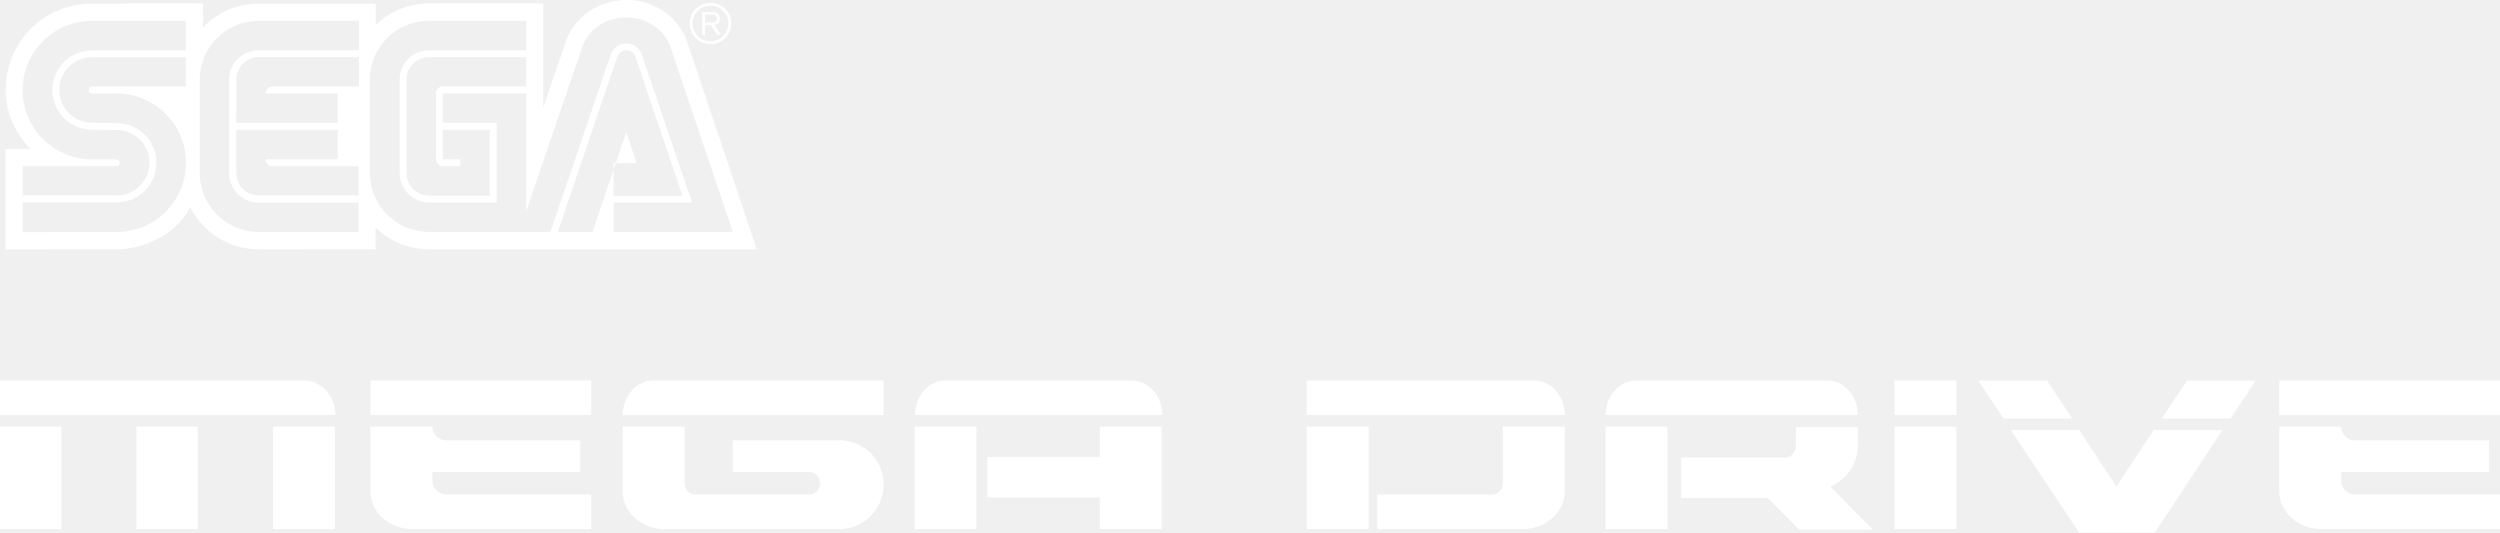
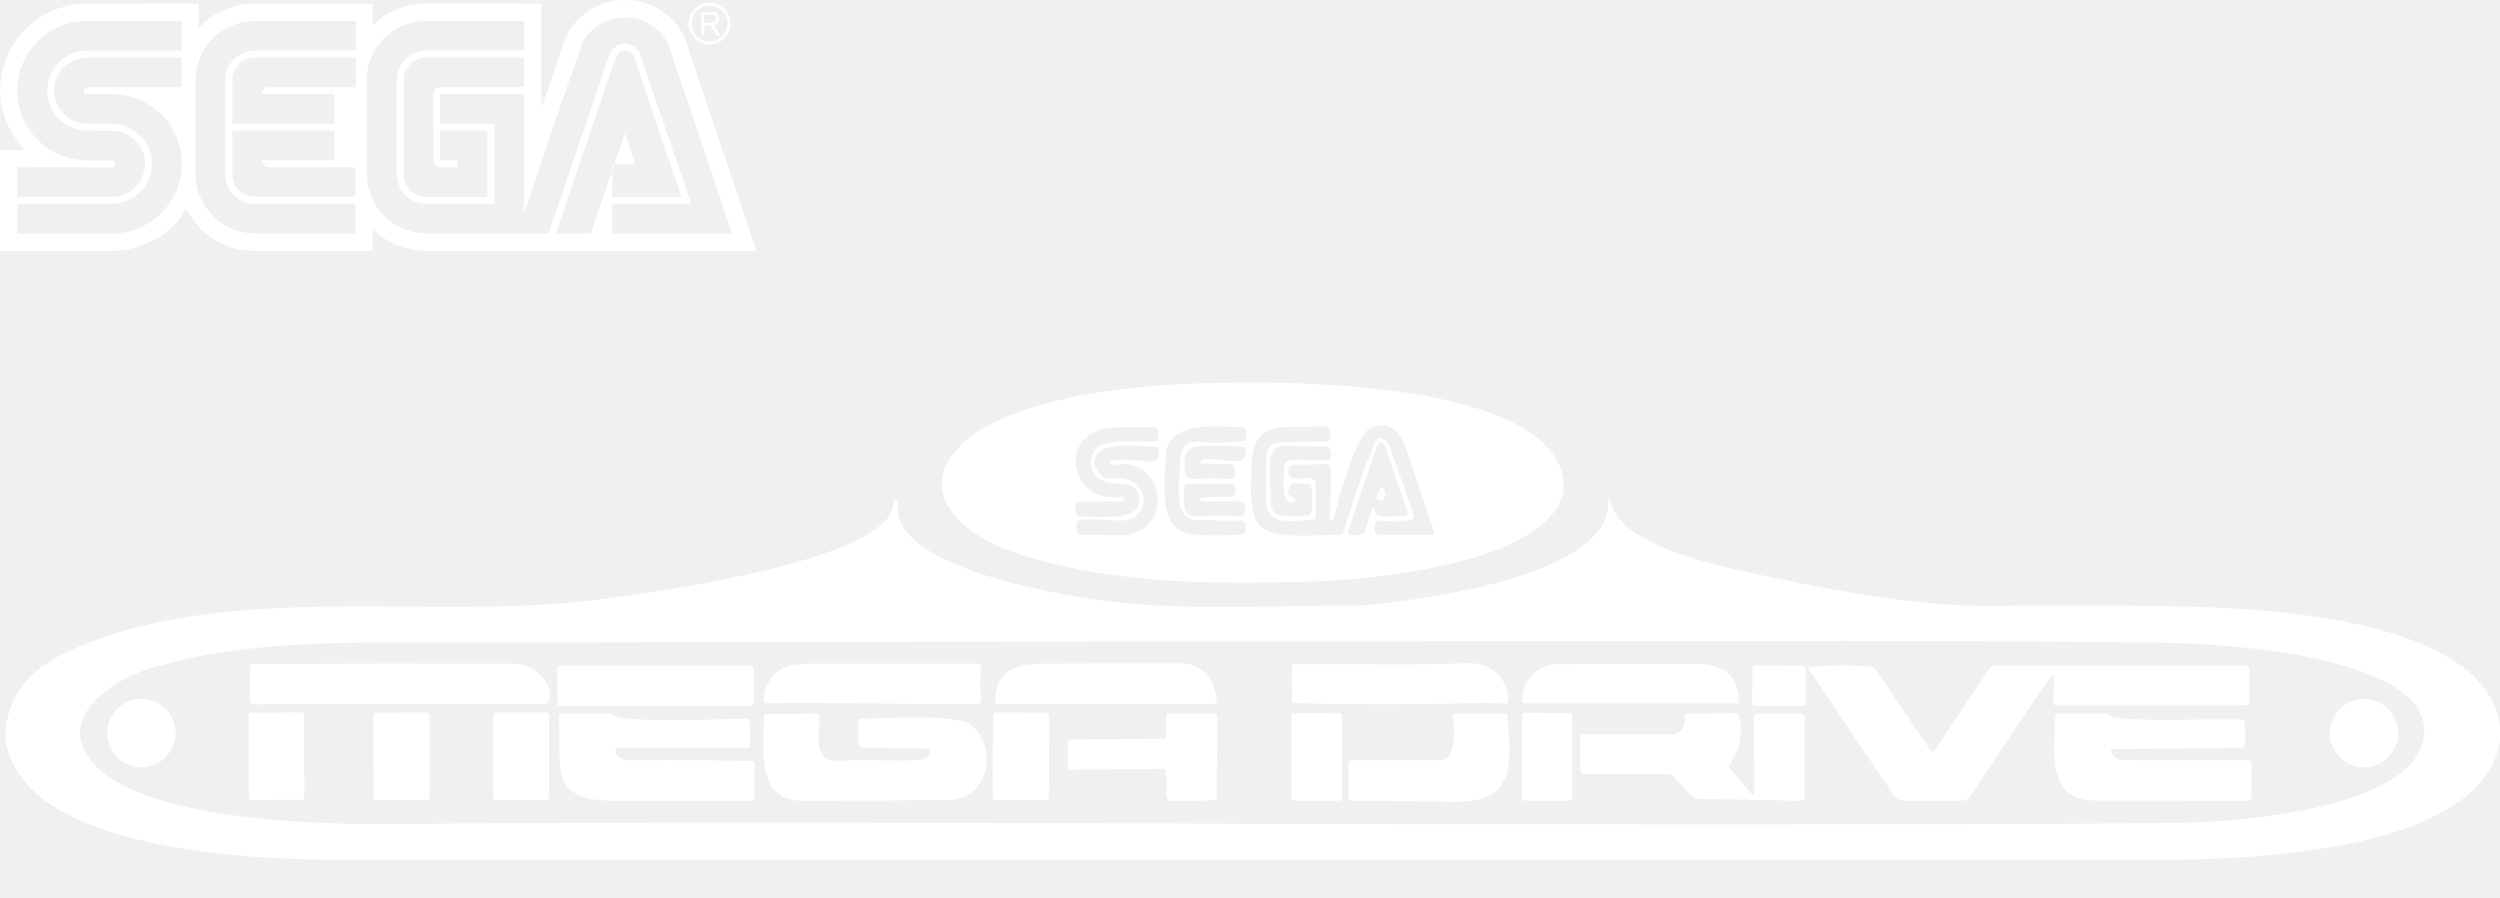
- <svg xmlns="http://www.w3.org/2000/svg" width="460" height="98" viewBox="0 0 460 98" fill="none">
-   <path fill-rule="evenodd" clip-rule="evenodd" d="M115.248 0C120.152 0 124.253 2.767 126.095 6.752L126.214 7.019L139.24 45.88L78.926 45.873C75.241 45.873 71.887 44.452 69.376 42.136L69.109 41.884V45.869L47.575 45.873C42.16 45.873 37.465 42.816 35.123 38.347L34.976 38.06L34.917 38.231C32.974 42.309 27.455 45.726 21.817 45.865L21.479 45.869L1 45.873V27.401L5.583 27.408C2.877 24.587 1.042 20.779 1.042 16.581C1.052 7.622 8.078 0.819 16.708 0.664L17.025 0.661L37.351 0.643V5.065C39.823 2.46 43.325 0.772 47.188 0.666L47.576 0.66H69.142L69.134 4.586C71.568 2.214 74.842 0.747 78.492 0.649L78.884 0.643L99.947 0.654L99.964 19.755L104.306 7.097C106.019 2.986 110.256 0 115.248 0ZM34.193 10.523H16.945L16.718 10.527C13.488 10.646 10.897 13.307 10.897 16.56C10.897 19.816 13.487 22.467 16.718 22.586L21.693 22.654C25.629 22.781 28.775 25.995 28.775 29.942C28.775 33.892 25.629 37.114 21.693 37.241L21.451 37.245H4.171L4.164 42.712L21.433 42.694L21.74 42.691C28.663 42.529 34.225 36.884 34.225 29.953C34.225 23.007 28.663 17.362 21.74 17.2L21.433 17.196L16.948 17.221L16.854 17.213C16.545 17.167 16.308 16.898 16.308 16.574C16.308 16.25 16.545 15.98 16.854 15.934L16.948 15.927L34.186 15.931L34.193 10.523ZM47.614 3.832H66.047V9.25L47.614 9.246L47.39 9.251C44.569 9.365 42.28 11.615 42.168 14.378L42.163 14.592V31.843L42.168 32.071C42.283 34.936 44.574 37.166 47.395 37.275L47.614 37.28L65.966 37.273L65.97 42.678L47.614 42.67L47.324 42.667C41.556 42.516 36.91 37.881 36.76 32.132L36.756 31.844V14.651L36.76 14.363C36.91 8.614 41.556 3.986 47.324 3.835L47.614 3.832ZM115.244 3.199L114.959 3.203C111.274 3.314 108.187 5.571 107.122 8.656L107.043 8.901L96.804 38.928L96.804 17.2H81.461V22.601H91.382V37.266H78.965L78.747 37.261C75.936 37.15 73.659 34.881 73.544 32.066L73.539 31.843V14.651L73.543 14.433C73.655 11.616 75.914 9.364 78.727 9.25L78.95 9.246H96.804V3.832H78.909L78.62 3.835C72.853 3.986 68.208 8.614 68.058 14.363L68.054 14.651V31.844L68.058 32.132C68.21 37.881 72.894 42.516 78.661 42.667L78.95 42.67L96.804 42.678L96.804 42.673L101.271 42.674L112.451 9.845L112.528 9.676C113.018 8.679 114.042 7.992 115.234 7.992C116.42 7.992 117.448 8.679 117.943 9.67L118.02 9.838L127.329 37.266H112.913V42.673H134.852L123.442 8.914L123.365 8.675C122.309 5.586 119.215 3.318 115.536 3.203L115.244 3.199ZM113.634 10.297C113.909 9.679 114.526 9.247 115.248 9.247C116.021 9.247 116.681 9.743 116.915 10.432L125.582 36.035H112.891L112.902 31.22L113.312 30.012L117.146 30.012L115.237 24.338L113.312 30.012L112.905 30.012L112.902 31.22L109.018 42.673H102.621L113.58 10.432L113.634 10.297ZM96.803 10.508L78.949 10.512L78.743 10.517C76.621 10.622 74.92 12.323 74.816 14.444L74.811 14.651L74.811 31.843L74.817 32.05C74.921 34.176 76.622 35.887 78.744 35.992L78.95 35.997H90.102V23.88H81.474V29.299H84.676L84.686 30.571H81.499L81.37 30.565C80.776 30.503 80.3 30.022 80.24 29.428L80.233 29.299L80.205 17.196C80.207 17.09 80.254 16.043 81.317 15.918L81.484 15.906H96.81L96.803 10.508ZM16.948 3.832H34.186L34.193 9.26L16.945 9.264L16.703 9.268C12.774 9.395 9.624 12.613 9.624 16.56C9.624 20.517 12.774 23.735 16.703 23.862L21.678 23.919C24.918 24.038 27.502 26.686 27.502 29.942C27.502 33.201 24.918 35.853 21.678 35.971L21.451 35.976H4.171L4.164 30.585L21.409 30.571L21.5 30.565C21.798 30.521 22.035 30.264 22.035 29.953C22.035 29.635 21.798 29.378 21.5 29.333L21.409 29.327L16.948 29.32L16.642 29.316C9.725 29.154 4.157 23.513 4.157 16.574C4.157 9.636 9.725 3.997 16.642 3.835L16.948 3.832ZM62.125 23.887H43.478V31.844C43.478 34.054 45.22 35.853 47.407 35.96L47.614 35.965L65.966 35.958L65.97 30.578L50.157 30.578C50.057 30.575 49 30.519 48.885 29.465L48.875 29.299H62.125V23.887ZM47.614 10.512H66.047V15.938H50.166L50 15.945C49.103 16.03 48.921 16.8 48.885 17.09L48.876 17.2H62.125V22.601H43.478L43.485 14.651L43.49 14.444C43.597 12.255 45.393 10.512 47.614 10.512Z" fill="white" />
-   <path fill-rule="evenodd" clip-rule="evenodd" d="M133.42 7.013C132.699 7.729 131.738 8.128 130.717 8.128C129.7 8.128 128.742 7.729 128.025 7.013C127.298 6.29 126.9 5.336 126.9 4.315C126.9 2.217 128.616 0.515 130.717 0.515C131.738 0.515 132.699 0.913 133.42 1.626C134.139 2.35 134.542 3.301 134.542 4.314C134.542 5.335 134.139 6.289 133.42 7.013ZM128.399 2C127.774 2.619 127.438 3.444 127.438 4.314C127.438 5.191 127.773 6.013 128.399 6.631C129.021 7.25 129.846 7.589 130.717 7.589C132.532 7.589 134.007 6.121 134.007 4.314C134.007 3.444 133.664 2.619 133.045 2C132.423 1.381 131.598 1.046 130.717 1.046C129.847 1.046 129.022 1.381 128.399 2Z" fill="white" />
-   <path fill-rule="evenodd" clip-rule="evenodd" d="M129.738 6.432V4.636H130.829L131.986 6.432H132.654L131.465 4.601C131.471 4.599 131.478 4.598 131.486 4.596C131.719 4.55 132.472 4.398 132.472 3.444C132.472 3.052 132.339 2.699 132.021 2.464C131.698 2.22 131.358 2.217 130.784 2.21C130.774 2.21 130.765 2.21 130.755 2.21H129.186V6.432H129.738ZM130.86 4.171H129.738V2.678H130.829C130.84 2.678 130.852 2.678 130.863 2.678C131.173 2.678 131.441 2.678 131.654 2.857C131.895 3.052 131.906 3.335 131.906 3.447C131.906 3.755 131.766 4.034 131.375 4.129C131.207 4.171 131.039 4.171 130.86 4.171Z" fill="white" />
-   <path d="M363.991 70.016L368.633 77.012H381.294L376.651 70.016H363.991ZM402.395 70.016L397.752 77.012H410.413L415.055 70.016H402.395ZM0 70V76.36H61.72C61.72 72.862 59.188 70.106 56.128 70H0ZM68.156 70V76.36H108.775V70H68.156ZM120.275 70C117.11 70 114.578 72.862 114.578 76.36H162.583V70H120.275ZM173.977 70C170.812 70 168.385 72.862 168.385 76.36H213.858C213.858 72.862 211.326 70 208.161 70H173.977ZM240.445 70V76.36H287.922C287.922 72.862 285.39 70 282.33 70H240.445ZM300.688 70C297.734 70.318 295.413 72.968 295.413 76.36H341.835C341.835 72.862 339.303 70 336.243 70H300.688ZM348.587 70V76.36H359.982V70H348.587ZM419.381 70V76.36H460V70H419.381ZM0 78.48V97.348H11.289V78.48H0ZM25.11 78.48V97.348H36.399V78.48H25.11ZM50.22 78.48V97.348H61.615V78.48H50.22ZM68.156 78.48V90.564C68.261 94.38 71.743 97.348 75.963 97.348H108.775V90.988H82.083C80.711 90.988 79.55 89.822 79.55 88.444V86.854H106.771V81.024H82.083C80.711 81.024 79.55 79.858 79.55 78.48H68.156ZM114.578 78.48V90.776C114.789 94.274 117.849 97.03 121.647 97.348H154.986C159.206 97.03 162.583 93.532 162.583 89.186C162.583 84.628 158.995 81.024 154.459 81.024H134.835V86.854H148.867C150.028 86.854 150.872 87.808 150.872 88.974C150.872 90.14 149.922 90.988 148.867 90.988H127.977C126.817 90.988 125.972 90.034 125.972 88.974V78.48H114.578ZM168.28 78.48V97.348H179.674V78.48H168.28ZM202.358 78.48V84.098H181.679V91.518H202.358V97.348H213.752V78.48H202.358ZM240.445 78.48V97.348H251.839V78.48H240.445ZM276.528 78.48V88.974C276.528 90.14 275.578 90.988 274.523 90.988H253.422V97.348H280.748C284.757 97.03 287.922 94.062 287.922 90.352V78.48H276.528ZM295.413 78.48V97.348H306.807V78.48H295.413ZM330.44 78.48V82.19C330.44 83.25 329.491 84.204 328.436 84.204H309.339V91.624H325.271L331.073 97.454H344.578L336.771 89.504C339.725 88.338 341.835 85.37 341.835 81.978V78.586H330.44V78.48ZM348.587 78.48V97.348H359.982V78.48H348.587ZM370.005 79.132L382.56 98H396.486L408.936 79.132H396.275L389.417 89.52L382.56 79.132H370.005ZM419.381 78.48V90.564C419.486 94.38 422.968 97.348 427.188 97.348H460V90.988H433.307C431.936 90.988 430.775 89.822 430.775 88.444V86.854H457.995V81.024H433.307C431.936 81.024 430.775 79.858 430.775 78.48H419.381Z" fill="white" />
+ <svg xmlns="http://www.w3.org/2000/svg" width="457" height="164" viewBox="0 0 457 164">
+   <g id="Page-1">
+     <g id="syslogo">
+       <g id="SEGAlogo">
+         <path id="Shape" fill="#ffffff" stroke="none" d="M 114.248 0 C 119.152 0 123.253 2.767 125.095 6.752 L 125.214 7.019 L 138.24 45.88 L 77.926 45.873 C 74.241 45.873 70.887 44.452 68.376 42.136 L 68.109 41.884 L 68.109 45.869 L 46.575 45.873 C 41.16 45.873 36.465 42.816 34.122 38.347 L 33.976 38.06 L 33.917 38.231 C 31.974 42.309 26.455 45.726 20.817 45.865 L 20.479 45.869 L 0 45.873 L 0 27.401 L 4.583 27.408 C 1.877 24.587 0.042 20.779 0.042 16.581 C 0.052 7.622 7.078 0.819 15.708 0.663 L 16.025 0.661 L 36.351 0.643 L 36.351 5.065 C 38.823 2.46 42.324 0.772 46.188 0.666 L 46.576 0.66 L 68.142 0.66 L 68.134 4.586 C 70.568 2.214 73.842 0.747 77.492 0.649 L 77.884 0.643 L 98.947 0.654 L 98.964 19.755 L 103.306 7.097 C 105.019 2.986 109.256 0 114.248 0 Z M 33.193 10.523 L 15.945 10.523 L 15.718 10.527 C 12.488 10.646 9.897 13.308 9.897 16.56 C 9.897 19.816 12.487 22.467 15.718 22.586 L 20.693 22.654 C 24.629 22.781 27.775 25.995 27.775 29.942 C 27.775 33.892 24.629 37.114 20.693 37.241 L 20.451 37.245 L 3.171 37.245 L 3.164 42.712 L 20.433 42.695 L 20.74 42.691 C 27.663 42.529 33.225 36.884 33.225 29.952 C 33.225 23.007 27.663 17.362 20.74 17.2 L 20.433 17.196 L 15.948 17.221 L 15.854 17.214 C 15.545 17.167 15.308 16.898 15.308 16.574 C 15.308 16.25 15.545 15.98 15.854 15.934 L 15.948 15.927 L 33.186 15.931 L 33.193 10.523 Z M 65.047 3.832 L 46.614 3.832 L 46.324 3.835 C 40.556 3.986 35.91 8.614 35.76 14.363 L 35.756 14.651 L 35.756 31.844 L 35.76 32.132 C 35.91 37.881 40.556 42.516 46.324 42.667 L 46.614 42.671 L 64.97 42.678 L 64.966 37.273 L 46.614 37.28 L 46.395 37.275 C 43.573 37.166 41.283 34.936 41.168 32.071 L 41.163 31.843 L 41.163 14.592 L 41.168 14.378 C 41.28 11.615 43.569 9.365 46.39 9.251 L 46.614 9.246 L 65.047 9.25 L 65.047 3.832 Z M 114.244 3.199 L 113.959 3.203 C 110.274 3.314 107.187 5.571 106.122 8.656 L 106.043 8.901 L 95.804 38.928 L 95.804 17.2 L 80.461 17.2 L 80.461 22.601 L 90.382 22.601 L 90.382 37.266 L 77.965 37.266 L 77.747 37.262 C 74.935 37.15 72.659 34.881 72.544 32.066 L 72.539 31.843 L 72.539 14.651 L 72.543 14.433 C 72.655 11.616 74.914 9.364 77.727 9.25 L 77.95 9.246 L 95.804 9.246 L 95.804 3.832 L 77.909 3.832 L 77.62 3.835 C 71.854 3.986 67.208 8.614 67.058 14.363 L 67.054 14.651 L 67.054 31.844 L 67.058 32.132 C 67.21 37.881 71.894 42.516 77.661 42.667 L 77.95 42.671 L 95.804 42.678 L 95.804 42.673 L 100.271 42.674 L 111.451 9.845 L 111.528 9.676 C 112.018 8.679 113.042 7.992 114.234 7.992 C 115.42 7.992 116.448 8.679 116.943 9.67 L 117.02 9.838 L 126.329 37.266 L 111.913 37.266 L 111.913 42.673 L 133.852 42.673 L 122.442 8.914 L 122.365 8.675 C 121.309 5.586 118.215 3.318 114.536 3.203 L 114.244 3.199 Z M 114.248 9.247 C 113.526 9.247 112.909 9.679 112.634 10.297 L 112.58 10.432 L 101.621 42.673 L 108.018 42.673 L 111.902 31.22 L 111.891 36.035 L 124.582 36.035 L 115.915 10.432 C 115.681 9.743 115.021 9.247 114.248 9.247 Z M 95.803 10.509 L 77.949 10.512 L 77.743 10.517 C 75.621 10.622 73.92 12.323 73.816 14.445 L 73.81 14.651 L 73.811 31.843 L 73.816 32.05 C 73.921 34.176 75.622 35.887 77.744 35.992 L 77.95 35.997 L 89.102 35.997 L 89.102 23.88 L 80.474 23.88 L 80.474 29.299 L 83.676 29.299 L 83.686 30.571 L 80.499 30.571 L 80.37 30.565 C 79.776 30.503 79.301 30.022 79.24 29.428 L 79.233 29.299 L 79.205 17.196 C 79.207 17.09 79.254 16.043 80.317 15.918 L 80.484 15.906 L 95.81 15.906 L 95.803 10.509 Z M 33.186 3.832 L 15.948 3.832 L 15.642 3.835 C 8.725 3.997 3.157 9.636 3.157 16.574 C 3.157 23.513 8.725 29.154 15.642 29.316 L 15.948 29.32 L 20.409 29.327 L 20.5 29.333 C 20.798 29.378 21.035 29.635 21.035 29.952 C 21.035 30.264 20.798 30.521 20.5 30.565 L 20.409 30.571 L 3.164 30.585 L 3.171 35.976 L 20.451 35.976 L 20.678 35.971 C 23.918 35.853 26.502 33.201 26.502 29.942 C 26.502 26.686 23.918 24.038 20.678 23.919 L 15.703 23.862 C 11.774 23.735 8.624 20.517 8.624 16.56 C 8.624 12.613 11.774 9.395 15.703 9.268 L 15.945 9.264 L 33.193 9.26 L 33.186 3.832 Z M 61.125 23.887 L 42.478 23.887 L 42.478 31.844 C 42.478 34.054 44.22 35.853 46.407 35.96 L 46.614 35.965 L 64.966 35.958 L 64.97 30.578 L 49.157 30.578 C 49.057 30.575 48 30.519 47.885 29.465 L 47.875 29.299 L 61.125 29.299 L 61.125 23.887 Z M 112.312 30.012 L 111.902 31.22 L 111.905 30.012 L 112.312 30.012 Z M 114.237 24.338 L 116.146 30.012 L 112.312 30.012 L 114.237 24.338 Z M 65.047 10.512 L 46.614 10.512 C 44.393 10.512 42.597 12.255 42.49 14.445 L 42.485 14.651 L 42.478 22.601 L 61.125 22.601 L 61.125 17.2 L 47.876 17.2 L 47.885 17.09 C 47.921 16.8 48.103 16.03 49 15.945 L 49.166 15.938 L 65.047 15.938 L 65.047 10.512 Z" />
+         <path id="path1" fill="#ffffff" stroke="none" d="M 129.717 8.128 C 130.738 8.128 131.699 7.729 132.42 7.013 C 133.139 6.289 133.542 5.335 133.542 4.314 C 133.542 3.301 133.139 2.35 132.42 1.626 C 131.699 0.913 130.738 0.515 129.717 0.515 C 127.616 0.515 125.9 2.217 125.9 4.315 C 125.9 5.336 126.298 6.29 127.025 7.013 C 127.742 7.729 128.7 8.128 129.717 8.128 M 126.438 4.314 C 126.438 3.444 126.774 2.619 127.399 2 C 128.022 1.381 128.847 1.046 129.717 1.046 C 130.598 1.046 131.423 1.381 132.045 2 C 132.664 2.619 133.007 3.444 133.007 4.314 C 133.007 6.121 131.532 7.589 129.717 7.589 C 128.846 7.589 128.021 7.25 127.399 6.631 C 126.773 6.013 126.438 5.191 126.438 4.314 Z" />
+         <path id="path2" fill="#ffffff" stroke="none" d="M 128.738 4.636 L 128.738 6.432 L 128.186 6.432 L 128.186 2.21 L 129.755 2.21 C 130.346 2.216 130.693 2.216 131.021 2.464 C 131.339 2.699 131.472 3.052 131.472 3.444 C 131.472 4.43 130.669 4.559 130.465 4.601 L 131.654 6.432 L 130.986 6.432 L 129.829 4.636 L 128.738 4.636 M 128.738 4.171 L 129.86 4.171 C 130.039 4.171 130.207 4.171 130.375 4.129 C 130.766 4.034 130.906 3.755 130.906 3.447 C 130.906 3.335 130.895 3.052 130.654 2.856 C 130.433 2.671 130.154 2.678 129.829 2.678 L 128.738 2.678 L 128.738 4.171 L 128.738 4.171 Z" />
+       </g>
+     </g>
+   </g>
+   <g id="logo-monochrome-svgwor-2">
+     <path id="Trazado" fill="#ffffff" stroke="none" d="M 184.206 100.551 C 176.879 97.952 167.197 90.473 175.101 81.939 C 182.503 73.943 200.652 71.359 210.95 70.539 C 225.17 69.406 280.422 67.81 285.567 86.559 C 288.06 95.634 274.068 100.832 267.745 102.428 C 258.645 104.728 249.403 106.018 240.02 106.297 C 220.503 106.882 201.663 106.737 184.206 100.551 Z M 251.207 81.148 C 251.694 79.94 252.659 79.697 253.525 80.768 C 253.839 81.158 254.088 81.617 254.27 82.144 L 258.435 94.243 C 258.489 94.404 258.473 94.581 258.39 94.727 C 258.306 94.873 258.165 94.974 258.002 95.003 C 256.284 95.307 254.133 95.459 252.294 95.147 C 251.382 94.995 251.07 95.712 251.359 97.298 C 251.404 97.557 251.628 97.747 251.891 97.747 L 261.642 97.747 C 261.8 97.748 261.949 97.672 262.041 97.544 C 262.134 97.415 262.158 97.25 262.106 97.101 C 260.373 92.024 258.726 87.152 257.166 82.486 C 256.079 79.233 254.376 76.717 250.66 78.177 C 247.795 79.309 244.831 91.15 243.866 94.342 C 243.356 96.029 243.037 94.919 243.075 94.243 C 243.253 91.421 243.308 88.52 243.242 85.541 C 243.234 85.162 242.939 84.861 242.581 84.865 L 236.357 84.941 C 236.129 84.941 235.918 85.083 235.817 85.305 C 234.961 87.165 235.891 87.851 238.606 87.365 C 239.919 87.132 240.575 87.664 240.575 88.961 L 240.575 94.129 C 240.575 94.628 240.173 95.036 239.67 95.049 C 236.729 95.132 231.47 96.386 231.47 91.667 C 231.47 88.692 231.47 86.01 231.47 83.618 C 231.47 81.804 232.417 80.877 234.312 80.837 L 242.589 80.662 C 242.863 80.656 243.096 80.445 243.144 80.16 C 243.412 78.514 242.938 77.764 241.722 77.911 C 236.121 78.587 229.228 76.011 228.848 84.431 C 228.719 87.449 228.149 93.377 230.018 95.801 C 232.344 98.811 241.175 97.747 244.717 97.747 C 245.18 97.748 245.588 97.441 245.72 96.994 C 247.275 91.613 249.105 86.331 251.207 81.148 Z M 205.28 90.945 C 205.772 91.426 205.673 91.669 204.984 91.674 L 197.323 91.705 C 197.073 91.71 196.857 91.848 196.776 92.054 C 196.492 92.738 196.515 93.404 196.844 94.053 C 196.942 94.248 197.163 94.371 197.414 94.372 C 200.014 94.342 208.617 95.565 208.29 91.287 C 207.925 86.438 202.187 90.207 199.9 86.423 C 198.889 84.735 199.337 82.63 200.933 81.543 C 202.841 80.236 208.609 80.852 211.148 80.677 C 211.387 80.658 211.588 80.505 211.657 80.289 C 211.89 79.6 211.834 78.954 211.49 78.351 C 211.383 78.156 211.158 78.041 210.912 78.055 C 207.553 78.222 203.084 77.705 200.416 78.815 C 193.964 81.498 196.267 90.869 203.472 90.914 C 203.715 90.914 205.189 90.861 205.28 90.945 Z M 213.823 80.852 C 213.336 81.546 213.088 82.316 213.078 83.162 C 213.01 87.046 211.771 94.897 215.822 97.032 C 218.284 98.339 223.786 97.747 226.994 97.747 C 227.227 97.746 227.431 97.595 227.495 97.374 C 227.961 95.819 227.728 95.074 226.796 95.14 C 224.349 95.315 221.795 95.003 219.31 95.087 C 214.134 95.277 215.662 88.459 215.692 85.093 C 215.723 82.25 216.384 80.282 219.69 80.837 C 220.815 81.024 223.287 80.971 227.108 80.677 C 227.35 80.658 227.557 80.514 227.64 80.305 C 227.898 79.656 227.888 79.013 227.609 78.374 C 227.518 78.167 227.298 78.037 227.054 78.047 C 222.646 78.207 216.604 76.885 213.823 80.852 Z M 251.329 93.232 C 251.238 94.988 255.114 94.327 256.649 94.327 C 256.865 94.328 257.069 94.223 257.193 94.044 C 257.317 93.865 257.347 93.636 257.272 93.43 C 255.853 89.488 254.536 85.612 253.32 81.802 C 253.084 81.057 252.18 80.419 251.8 81.407 C 250.847 83.889 249.051 89.154 246.412 97.199 C 246.378 97.295 246.383 97.401 246.428 97.491 C 246.473 97.582 246.552 97.649 246.647 97.678 C 247.407 97.896 248.17 97.883 248.935 97.64 C 249.158 97.567 249.347 97.397 249.459 97.169 C 249.771 96.523 250.713 92.936 250.994 92.86 C 251.077 92.836 251.164 92.865 251.231 92.938 C 251.297 93.012 251.333 93.121 251.329 93.232 Z M 203.274 87.502 C 210.441 86.385 210.973 95.353 204.68 95.178 C 203.198 95.132 198.524 94.661 197.361 95.094 C 196.789 95.307 196.627 96.049 196.875 97.321 C 196.928 97.568 197.146 97.745 197.399 97.747 C 199.907 97.747 202.207 97.782 204.3 97.853 C 214.712 98.21 213.671 83.466 203.722 84.956 C 203.463 84.994 203.217 84.93 203.054 84.781 C 201.67 83.481 209.567 84.302 210 84.348 C 211.611 84.525 212.201 83.808 211.771 82.197 C 211.681 81.867 211.387 81.636 211.049 81.627 C 208.434 81.536 202.438 80.859 200.713 82.858 C 199.694 84.039 199.874 85.356 201.252 86.81 C 201.771 87.357 202.526 87.616 203.274 87.502 Z M 219.432 84.416 C 220.579 82.524 229.023 86.613 227.556 82.007 C 227.487 81.789 227.282 81.639 227.047 81.635 C 224.866 81.589 219.272 81.194 217.919 81.855 C 216.658 82.468 216.242 84.069 216.673 86.658 C 216.765 87.212 217.256 87.608 217.813 87.578 C 219.781 87.464 222.213 87.335 224.501 87.563 C 225.717 87.679 226.071 86.932 225.565 85.321 C 225.473 85.03 225.2 84.83 224.888 84.827 L 219.736 84.789 C 219.386 84.789 219.285 84.664 219.432 84.416 Z M 236.851 91.492 C 233.872 93.179 234.784 87.221 234.677 85.906 C 234.586 84.68 235.156 84.067 236.387 84.067 C 238.173 84.067 240.035 84.036 241.905 84.181 C 243.354 84.292 243.729 83.545 243.03 81.939 C 242.936 81.73 242.722 81.596 242.482 81.597 C 240.081 81.592 237.679 81.548 235.278 81.467 C 231.006 81.323 232.192 86.483 232.222 89.273 C 232.283 94.205 232.352 94.357 237.345 94.38 C 237.978 94.385 238.606 94.316 239.23 94.175 C 239.451 94.128 239.622 93.947 239.663 93.719 C 239.962 92.097 239.962 90.476 239.663 88.855 C 239.626 88.65 239.438 88.496 239.207 88.482 L 236.638 88.338 C 236.386 88.323 236.156 88.414 236.022 88.581 C 235.07 89.767 235.333 90.63 236.813 91.173 C 237.061 91.259 237.074 91.365 236.851 91.492 Z M 219.34 91.241 C 219.424 90.671 223.254 90.975 225.063 90.8 C 225.315 90.777 225.533 90.647 225.648 90.451 C 225.963 89.898 225.99 89.354 225.732 88.817 C 225.629 88.607 225.408 88.474 225.162 88.475 L 217.114 88.444 C 216.941 88.442 216.775 88.51 216.652 88.633 C 216.529 88.756 216.46 88.923 216.46 89.098 L 216.46 91.857 C 216.46 93.503 217.157 94.327 218.55 94.327 C 221.149 94.327 223.916 94.159 226.492 94.38 C 227.475 94.466 227.822 93.777 227.533 92.313 C 227.458 91.937 227.125 91.665 226.735 91.659 L 219.728 91.629 C 219.617 91.628 219.511 91.585 219.436 91.511 C 219.362 91.437 219.327 91.338 219.34 91.241 Z" />
+     <path id="path3" fill="#ffffff" stroke="none" d="M 251.64 90.831 C 252.796 86.582 254.506 92.138 251.906 91.317 C 251.703 91.251 251.586 91.038 251.64 90.831 Z" />
+     <path id="path4" fill="#ffffff" stroke="none" d="M 457 132.942 L 457 135.412 C 453.648 156.388 408.945 157.209 392.59 157.209 C 283.343 157.214 174.093 157.212 64.84 157.201 C 49.678 157.201 4.07 156.555 1 135.131 L 1 132.851 C 2.044 127.105 5.155 122.88 10.333 120.174 C 25.48 112.263 44.54 111.047 61.8 110.857 C 76.43 110.697 91.759 111.503 106.23 109.96 C 115.061 109.017 161.991 102.991 163.26 92.427 C 163.556 89.926 164.164 92.168 164.134 92.586 C 163.366 104.298 196.502 109.306 204.315 110.119 C 218.466 111.594 233.955 110.667 248.38 110.667 C 250.625 110.667 255.271 110.094 262.318 108.949 C 270.374 107.642 293.995 102.998 293.98 92.024 C 293.98 91.819 294.208 90.557 294.474 91.834 C 296.214 100.209 316.75 104.062 323.407 105.445 C 336.38 108.151 351.231 110.925 364.47 110.758 C 375.556 110.616 386.639 110.644 397.72 110.841 C 412.449 111.107 454.682 112.627 457 132.942 Z M 81.355 117.453 C 63.214 117.484 44.738 116.914 27.167 122.279 C 21.725 123.936 12.712 129.401 14.976 136.066 C 19.764 150.164 58.828 150.726 70.601 150.627 C 137.815 150.05 205.098 150.605 272.32 150.681 C 341.206 150.757 383.703 150.655 399.81 150.377 C 409.378 150.209 440.888 147.8 443.039 135.002 C 445.638 119.589 404.932 117.628 396.2 117.507 C 380.493 117.284 360.987 117.175 337.68 117.18 C 252.236 117.2 166.794 117.291 81.355 117.453 Z" />
+     <path id="path5" fill="#ffffff" stroke="none" d="M 93.91 121.307 C 97.36 121.314 100.925 124.278 100.499 127.721 C 100.43 128.293 99.939 128.721 99.359 128.717 C 82.006 128.661 65.005 128.661 48.356 128.717 C 47.36 128.717 45.528 129.203 45.665 127.592 C 45.848 125.608 45.468 123.739 45.817 121.732 C 45.857 121.513 46.046 121.353 46.266 121.352 C 62.145 121.296 78.026 121.281 93.91 121.307 Z" />
+     <path id="path6" fill="#ffffff" stroke="none" d="M 178.658 128.671 C 165.867 128.823 152.932 128.359 140.034 128.534 C 139.887 128.536 139.746 128.473 139.65 128.362 C 139.553 128.25 139.51 128.102 139.533 127.957 C 140.665 120.889 145.035 121.307 151.427 121.307 C 160.461 121.307 169.576 121.307 178.772 121.307 C 178.953 121.307 179.125 121.386 179.243 121.523 C 179.361 121.66 179.414 121.842 179.387 122.021 C 179.103 123.886 179.111 125.806 179.41 127.782 C 179.445 128.003 179.383 128.228 179.238 128.399 C 179.093 128.57 178.881 128.669 178.658 128.671 Z" />
+     <path id="path7" fill="#ffffff" stroke="none" d="M 215.7 121.253 C 219.591 121.238 222.114 124.043 222.411 127.979 C 222.426 128.17 222.359 128.358 222.228 128.498 C 222.097 128.638 221.912 128.717 221.719 128.717 L 182.404 128.717 C 182.261 128.717 182.124 128.658 182.025 128.555 C 181.926 128.452 181.874 128.312 181.88 128.169 C 182.078 122.523 185.604 121.307 190.787 121.307 C 199.091 121.302 207.396 121.284 215.7 121.253 Z" />
+     <path id="path8" fill="#ffffff" stroke="none" d="M 268.064 121.223 C 272.252 121.033 275.558 123.617 275.748 127.995 C 275.754 128.174 275.685 128.348 275.558 128.473 C 275.43 128.598 275.256 128.661 275.079 128.648 C 273.164 128.506 271.167 128.466 269.09 128.527 C 258.263 128.831 247.435 128.833 236.608 128.534 C 236.371 128.531 236.179 128.363 236.174 128.154 L 236.136 121.831 C 236.133 121.621 236.32 121.448 236.554 121.443 C 247.02 121.276 257.637 121.694 268.064 121.223 Z" />
+     <path id="path9" fill="#ffffff" stroke="none" d="M 278.256 128.207 C 278.081 124.658 280.992 121.459 284.48 121.421 C 292.81 121.329 301.137 121.302 309.461 121.337 C 314.568 121.36 317.57 122.819 317.935 128.169 C 317.941 128.272 317.906 128.373 317.837 128.448 C 317.768 128.523 317.671 128.565 317.57 128.565 L 278.628 128.572 C 278.428 128.572 278.264 128.411 278.256 128.207 Z" />
+     <path id="path10" fill="#ffffff" stroke="none" d="M 102.46 121.687 L 137.238 121.687 C 137.548 121.687 137.8 121.938 137.8 122.249 L 137.8 128.527 C 137.8 128.837 137.548 129.089 137.238 129.089 L 102.46 129.089 C 102.149 129.089 101.898 128.837 101.898 128.527 L 101.898 122.249 C 101.898 121.938 102.149 121.687 102.46 121.687 Z" />
+     <path id="path11" fill="#ffffff" stroke="none" d="M 320.92 121.672 L 329.508 121.702 C 329.831 121.703 330.092 121.966 330.091 122.289 L 330.069 128.49 C 330.068 128.814 329.805 129.075 329.482 129.074 L 320.894 129.044 C 320.571 129.042 320.31 128.78 320.311 128.456 L 320.332 122.255 C 320.334 121.932 320.596 121.671 320.92 121.672 Z" />
+     <path id="path12" fill="#ffffff" stroke="none" d="M 375.27 123.389 C 374.776 123.419 361.688 143.278 360.229 145.452 C 359.84 146.035 359.185 146.386 358.481 146.387 L 348.183 146.387 C 347.322 146.387 346.643 146.022 346.146 145.292 L 330.635 122.333 C 330.589 122.267 330.581 122.182 330.613 122.109 C 330.646 122.036 330.715 121.985 330.794 121.975 C 334.589 121.53 338.389 121.499 342.194 121.884 C 342.435 121.908 342.652 122.039 342.787 122.241 L 352.865 137.13 C 352.952 137.26 353.099 137.339 353.256 137.339 C 353.413 137.339 353.56 137.26 353.648 137.13 L 363.649 122.279 C 363.896 121.909 364.312 121.687 364.759 121.687 L 410.511 121.687 C 410.897 121.687 411.21 122 411.21 122.386 L 411.21 128.223 C 411.21 128.617 410.897 128.937 410.511 128.937 L 375.893 128.945 C 375.727 128.944 375.568 128.881 375.454 128.77 C 375.34 128.659 375.282 128.51 375.292 128.359 L 375.574 123.799 C 375.579 123.689 375.549 123.58 375.491 123.502 C 375.433 123.423 375.352 123.382 375.27 123.389 Z" />
+     <path id="path13" fill="#ffffff" stroke="none" d="M 32.099 134.014 C 32.099 137.468 29.299 140.269 25.844 140.269 C 22.39 140.269 19.59 137.468 19.59 134.014 C 19.59 130.559 22.39 127.759 25.844 127.759 C 29.299 127.759 32.099 130.559 32.099 134.014 Z" />
+     <path id="path14" fill="#ffffff" stroke="none" d="M 438.395 134.014 C 438.395 137.468 435.595 140.269 432.14 140.269 C 428.686 140.269 425.886 137.468 425.886 134.014 C 425.886 130.559 428.686 127.759 432.14 127.759 C 435.595 127.759 438.395 130.559 438.395 134.014 Z" />
+     <path id="path15" fill="#ffffff" stroke="none" d="M 45.874 130.269 L 55.116 130.22 C 55.363 130.219 55.565 130.419 55.566 130.666 L 55.645 145.744 C 55.647 145.992 55.447 146.194 55.199 146.195 L 45.958 146.244 C 45.71 146.245 45.508 146.045 45.507 145.797 L 45.428 130.719 C 45.427 130.472 45.627 130.27 45.874 130.269 Z" />
+     <path id="path16" fill="#ffffff" stroke="none" d="M 68.831 130.252 L 77.921 130.236 C 78.244 130.236 78.506 130.497 78.507 130.82 L 78.533 145.64 C 78.533 145.964 78.272 146.226 77.949 146.227 L 68.859 146.243 C 68.536 146.243 68.274 145.982 68.273 145.658 L 68.247 130.838 C 68.247 130.515 68.508 130.253 68.831 130.252 Z" />
+     <path id="path17" fill="#ffffff" stroke="none" d="M 90.68 130.237 L 99.815 130.237 C 100.117 130.237 100.362 130.482 100.362 130.784 L 100.362 145.695 C 100.362 145.997 100.117 146.242 99.815 146.242 L 90.68 146.242 C 90.378 146.242 90.133 145.997 90.133 145.695 L 90.133 130.784 C 90.133 130.482 90.378 130.237 90.68 130.237 Z" />
+     <path id="path18" fill="#ffffff" stroke="none" d="M 182.076 130.236 L 191.212 130.252 C 191.522 130.253 191.774 130.505 191.773 130.816 L 191.747 145.681 C 191.746 145.992 191.494 146.243 191.184 146.243 L 182.048 146.227 C 181.738 146.226 181.486 145.974 181.487 145.663 L 181.513 130.798 C 181.514 130.487 181.766 130.236 182.076 130.236 Z" />
+     <path id="path19" fill="#ffffff" stroke="none" d="M 212.614 140.557 L 195.879 140.687 C 195.493 140.687 195.18 140.37 195.18 139.98 L 195.18 135.602 C 195.18 135.366 195.376 135.173 195.621 135.169 L 212.706 135.047 C 212.939 135.044 213.127 134.872 213.131 134.66 L 213.207 130.814 C 213.211 130.599 213.373 130.427 213.572 130.427 L 221.985 130.427 C 222.13 130.427 222.268 130.483 222.369 130.583 C 222.471 130.683 222.527 130.818 222.525 130.959 L 222.411 145.87 C 222.407 146.082 222.235 146.257 222.016 146.273 C 219.989 146.404 217.96 146.447 215.928 146.402 C 214.332 146.371 212.706 146.888 213.23 144.297 C 213.402 143.44 213.349 142.313 213.07 140.915 C 213.026 140.703 212.835 140.552 212.614 140.557 Z" />
+     <path id="path20" fill="#ffffff" stroke="none" d="M 236.538 130.381 L 244.852 130.396 C 245.121 130.396 245.338 130.615 245.338 130.883 L 245.312 145.901 C 245.311 146.169 245.093 146.387 244.824 146.386 L 236.51 146.372 C 236.241 146.371 236.024 146.153 236.025 145.884 L 236.051 130.867 C 236.051 130.598 236.269 130.381 236.538 130.381 Z" />
+     <path id="path21" fill="#ffffff" stroke="none" d="M 265.077 137.859 C 265.923 135.899 266.06 133.687 265.488 131.225 C 265.444 131.03 265.489 130.827 265.612 130.671 C 265.735 130.516 265.921 130.426 266.118 130.427 L 275.17 130.427 C 275.385 130.426 275.564 130.592 275.58 130.807 C 276.318 140.094 276.918 146.805 265.662 146.577 C 259.587 146.45 253.469 146.387 247.308 146.387 C 246.851 146.387 246.48 146.016 246.48 145.558 L 246.48 139.676 C 246.48 139.29 246.793 138.977 247.179 138.977 L 263.382 138.977 C 264.12 138.976 264.786 138.537 265.077 137.859 Z" />
+     <path id="path22" fill="#ffffff" stroke="none" d="M 278.718 130.336 L 286.926 130.35 C 287.199 130.351 287.42 130.572 287.419 130.845 L 287.393 145.893 C 287.392 146.166 287.171 146.387 286.898 146.386 L 278.69 146.372 C 278.417 146.371 278.196 146.15 278.197 145.877 L 278.223 130.829 C 278.224 130.556 278.445 130.335 278.718 130.336 Z" />
+     <path id="path23" fill="#ffffff" stroke="none" d="M 307.478 133.269 C 307.903 132.671 308.04 131.926 307.888 131.035 C 307.863 130.885 307.905 130.732 308.002 130.616 C 308.098 130.501 308.24 130.434 308.39 130.434 L 317.403 130.381 C 317.627 130.381 317.822 130.532 317.874 130.746 C 318.71 134.08 318.123 137.087 316.111 139.767 C 315.977 139.946 315.984 140.192 316.126 140.36 L 320.056 145.011 C 320.507 145.543 320.729 145.48 320.724 144.821 L 320.588 131.088 C 320.588 130.723 320.887 130.427 321.256 130.427 L 329.176 130.427 C 329.57 130.427 329.89 130.746 329.89 131.141 L 329.89 145.49 C 329.89 145.73 329.795 145.961 329.626 146.129 C 329.458 146.298 329.23 146.391 328.993 146.387 L 310.13 146.022 C 309.931 146.016 309.711 145.904 309.522 145.71 L 305.623 141.728 C 305.473 141.577 305.231 141.492 304.954 141.492 L 289.519 141.447 C 289.149 141.447 288.85 141.151 288.85 140.785 L 288.85 134.728 C 288.85 134.451 289.075 134.227 289.352 134.227 L 305.608 134.227 C 306.351 134.227 307.048 133.87 307.478 133.269 Z" />
+     <path id="path24" fill="#ffffff" stroke="none" d="M 112.56 137.669 C 113.404 139.227 115.205 138.984 116.809 138.969 C 123.694 138.908 130.58 138.956 137.466 139.113 C 137.693 139.118 137.876 139.286 137.876 139.493 L 137.952 145.657 C 137.954 145.85 137.875 146.035 137.732 146.172 C 137.589 146.309 137.395 146.387 137.192 146.387 C 128.847 146.387 120.637 146.387 112.56 146.387 C 99.876 146.387 102.794 140.405 102.133 130.997 C 102.123 130.849 102.174 130.704 102.275 130.596 C 102.376 130.487 102.517 130.426 102.665 130.427 L 111.382 130.427 C 111.599 130.426 111.835 130.515 112.051 130.677 C 114.27 132.304 132.533 131.377 136.63 131.377 C 136.855 131.377 137.039 131.569 137.048 131.81 L 137.154 136.035 C 137.16 136.209 137.101 136.378 136.989 136.502 C 136.877 136.627 136.722 136.697 136.561 136.697 L 113.138 136.697 C 112.905 136.698 112.689 136.822 112.57 137.022 C 112.451 137.221 112.448 137.468 112.56 137.669 Z" />
+     <path id="path25" fill="#ffffff" stroke="none" d="M 177.746 132.661 C 182.366 136.879 180.938 146.159 173.14 146.242 C 164.334 146.338 155.531 146.387 146.73 146.387 C 137.876 146.387 139.692 136.476 139.654 130.951 C 139.654 130.729 139.825 130.548 140.034 130.548 L 149.344 130.457 C 149.558 130.457 149.735 130.631 149.747 130.852 C 149.93 134.052 148.318 139.281 153.251 139.06 C 159.984 138.771 165.586 139.258 168.436 138.832 C 169.373 138.695 169.88 138.158 169.956 137.221 C 169.962 137.118 169.925 137.018 169.855 136.943 C 169.784 136.868 169.686 136.826 169.583 136.826 L 157.811 136.712 C 157.315 136.708 156.915 136.355 156.914 135.921 L 156.952 131.802 C 156.958 131.592 157.161 131.422 157.416 131.415 C 161.345 131.346 175.238 130.366 177.746 132.661 Z" />
+     <path id="path26" fill="#ffffff" stroke="none" d="M 385.879 137.305 C 386.191 138.414 387.095 138.931 388.281 138.939 C 395.855 138.984 403.387 138.997 410.876 138.977 C 411.27 138.977 411.59 139.29 411.59 139.676 L 411.552 145.672 C 411.548 146.068 411.219 146.387 410.815 146.387 C 401.386 146.387 392.081 146.371 382.9 146.341 C 373.719 146.311 375.68 136.795 375.68 131.019 C 375.68 130.692 375.945 130.427 376.273 130.427 L 384.8 130.427 C 385.016 130.426 385.249 130.512 385.461 130.67 C 387.452 132.159 402.189 131.331 409.933 131.513 C 410.165 131.518 410.351 131.69 410.351 131.901 L 410.412 136.119 C 410.416 136.442 410.13 136.707 409.774 136.712 L 386.183 136.925 C 386.085 136.925 385.992 136.969 385.933 137.043 C 385.873 137.118 385.853 137.215 385.879 137.305 Z" />
+   </g>
</svg>
